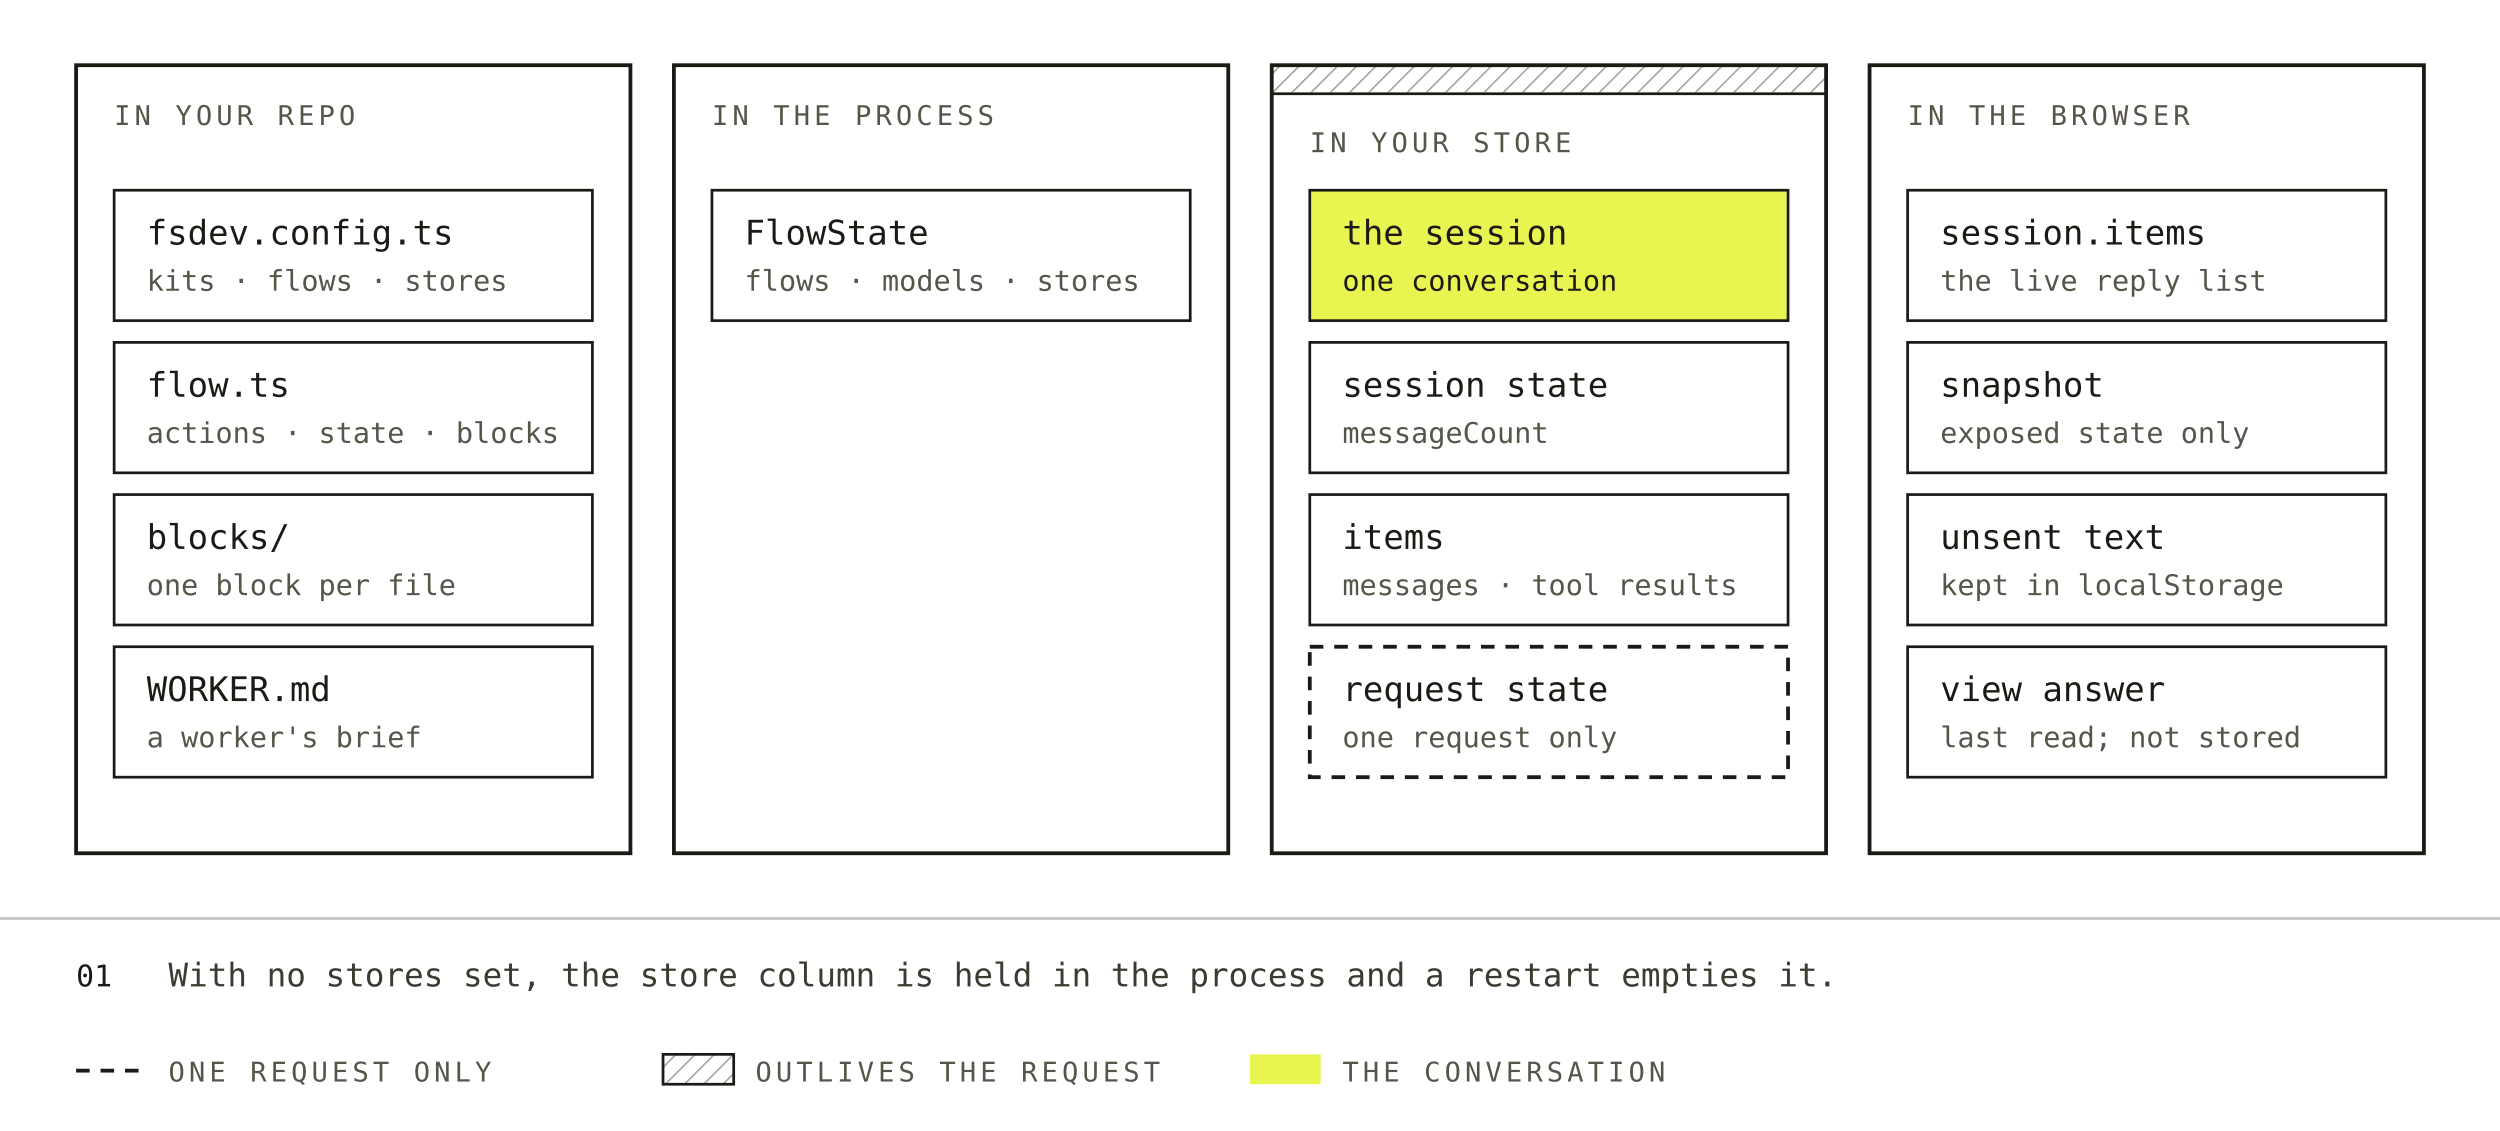
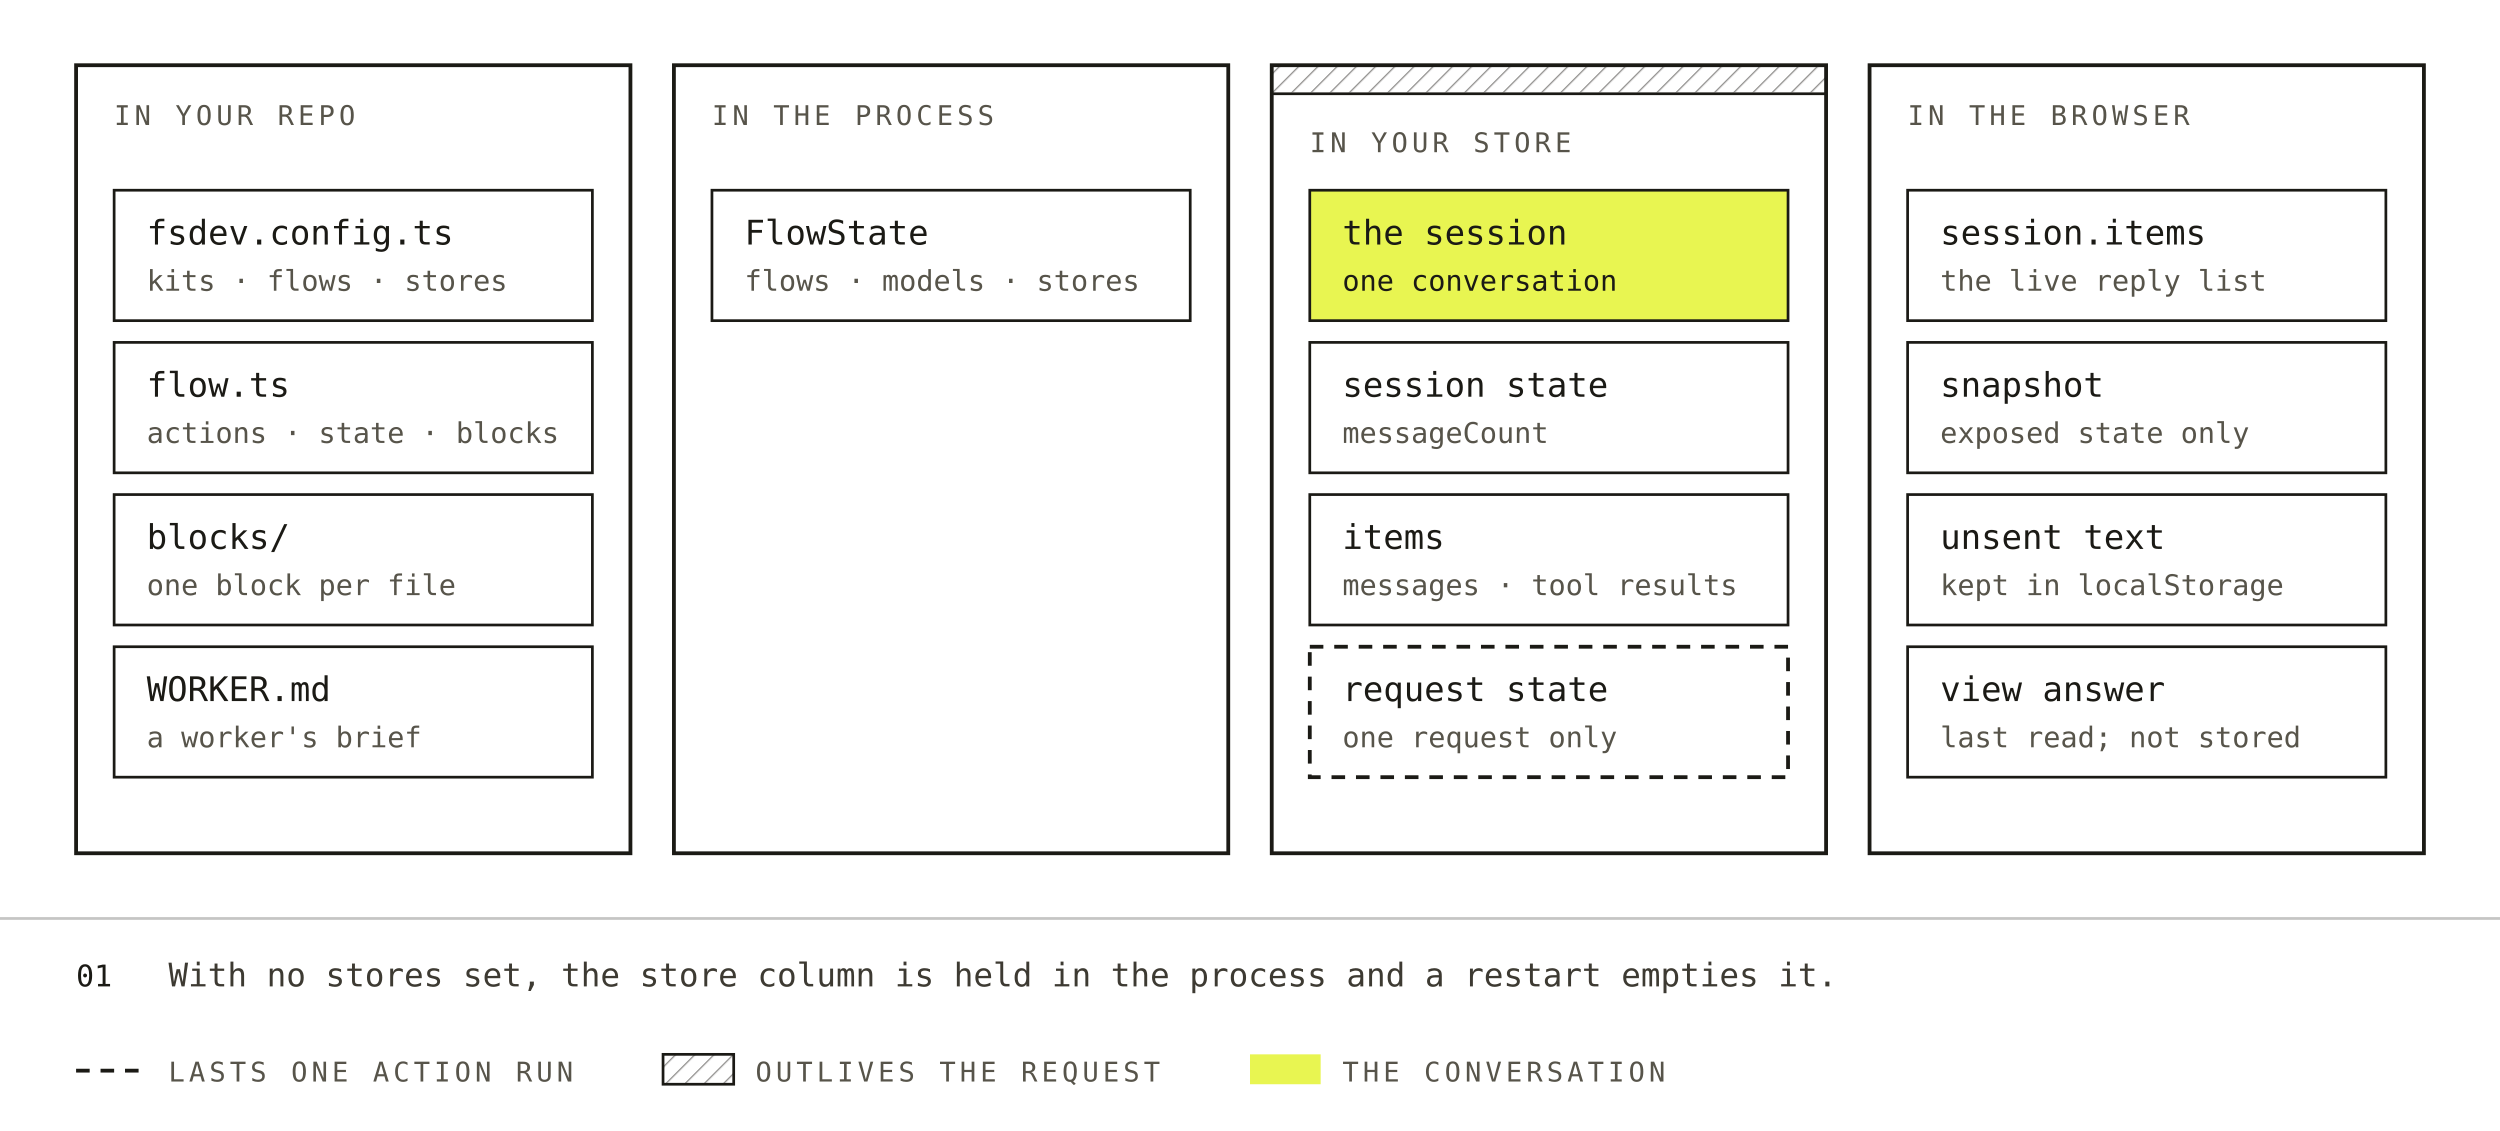
<svg xmlns="http://www.w3.org/2000/svg" viewBox="0 0 920 416">
  <defs>
    <pattern id="hatch" width="5" height="5" patternUnits="userSpaceOnUse" patternTransform="rotate(45)">
      <line class="hatch-line" stroke="rgba(27, 26, 21, 0.45)" stroke-width="1" x1="0" y1="0" x2="0" y2="5" />
    </pattern>
    <marker id="ah" viewBox="0 0 10 10" refX="9" refY="5" markerWidth="7" markerHeight="7" orient="auto-start-reverse">
      <path class="ink" fill="#1b1a15" d="M0,0 L10,5 L0,10 z" />
    </marker>
  </defs>
  <rect class="solid" fill="none" stroke="#1b1a15" stroke-width="1.4" x="28" y="24" width="204" height="290" />
  <text class="lb" fill="#57544a" font-family="'IBM Plex Mono', ui-monospace, monospace" font-size="10px" font-weight="500" letter-spacing="1.5px" x="42" y="46">IN YOUR REPO</text>
  <rect class="solid" fill="none" stroke="#1b1a15" stroke-width="1.4" x="248" y="24" width="204" height="290" />
  <text class="lb" fill="#57544a" font-family="'IBM Plex Mono', ui-monospace, monospace" font-size="10px" font-weight="500" letter-spacing="1.5px" x="262" y="46">IN THE PROCESS</text>
  <rect fill="url(#hatch)" x="468" y="24" width="204" height="10" />
  <line class="thin" fill="none" stroke="#1b1a15" stroke-width="1" x1="468" y1="34.5" x2="672" y2="34.5" />
  <rect class="solid" fill="none" stroke="#1b1a15" stroke-width="1.4" x="468" y="24" width="204" height="290" />
  <text class="lb" fill="#57544a" font-family="'IBM Plex Mono', ui-monospace, monospace" font-size="10px" font-weight="500" letter-spacing="1.5px" x="482" y="56">IN YOUR STORE</text>
  <rect class="solid" fill="none" stroke="#1b1a15" stroke-width="1.4" x="688" y="24" width="204" height="290" />
  <text class="lb" fill="#57544a" font-family="'IBM Plex Mono', ui-monospace, monospace" font-size="10px" font-weight="500" letter-spacing="1.5px" x="702" y="46">IN THE BROWSER</text>
  <rect class="thin" fill="none" stroke="#1b1a15" stroke-width="1" x="42" y="70" width="176" height="48" />
  <text class="c" fill="#1b1a15" font-family="'IBM Plex Mono', ui-monospace, monospace" font-size="12.5px" font-weight="500" x="54" y="90">fsdev.config.ts</text>
  <text class="sub" fill="#57544a" font-family="'IBM Plex Mono', ui-monospace, monospace" font-size="10.5px" font-weight="500" x="54" y="107">kits · flows · stores</text>
  <rect class="thin" fill="none" stroke="#1b1a15" stroke-width="1" x="42" y="126" width="176" height="48" />
  <text class="c" fill="#1b1a15" font-family="'IBM Plex Mono', ui-monospace, monospace" font-size="12.5px" font-weight="500" x="54" y="146">flow.ts</text>
  <text class="sub" fill="#57544a" font-family="'IBM Plex Mono', ui-monospace, monospace" font-size="10.5px" font-weight="500" x="54" y="163">actions · state · blocks</text>
  <rect class="thin" fill="none" stroke="#1b1a15" stroke-width="1" x="42" y="182" width="176" height="48" />
  <text class="c" fill="#1b1a15" font-family="'IBM Plex Mono', ui-monospace, monospace" font-size="12.5px" font-weight="500" x="54" y="202">blocks/</text>
  <text class="sub" fill="#57544a" font-family="'IBM Plex Mono', ui-monospace, monospace" font-size="10.5px" font-weight="500" x="54" y="219">one block per file</text>
  <rect class="thin" fill="none" stroke="#1b1a15" stroke-width="1" x="42" y="238" width="176" height="48" />
  <text class="c" fill="#1b1a15" font-family="'IBM Plex Mono', ui-monospace, monospace" font-size="12.5px" font-weight="500" x="54" y="258">WORKER.md</text>
  <text class="sub" fill="#57544a" font-family="'IBM Plex Mono', ui-monospace, monospace" font-size="10.5px" font-weight="500" x="54" y="275">a worker's brief</text>
  <rect class="thin" fill="none" stroke="#1b1a15" stroke-width="1" x="262" y="70" width="176" height="48" />
  <text class="c" fill="#1b1a15" font-family="'IBM Plex Mono', ui-monospace, monospace" font-size="12.5px" font-weight="500" x="274" y="90">FlowState</text>
  <text class="sub" fill="#57544a" font-family="'IBM Plex Mono', ui-monospace, monospace" font-size="10.5px" font-weight="500" x="274" y="107">flows · models · stores</text>
  <rect class="hl" fill="#e8f551" x="482" y="70" width="176" height="48" />
  <rect class="thin" fill="none" stroke="#1b1a15" stroke-width="1" x="482" y="70" width="176" height="48" />
  <text class="c on-hl" fill="#1b1a15" font-family="'IBM Plex Mono', ui-monospace, monospace" font-size="12.5px" font-weight="500" x="494" y="90">the session</text>
  <text class="sub on-hl" fill="#1b1a15" font-family="'IBM Plex Mono', ui-monospace, monospace" font-size="10.5px" font-weight="500" x="494" y="107">one conversation</text>
  <rect class="thin" fill="none" stroke="#1b1a15" stroke-width="1" x="482" y="126" width="176" height="48" />
  <text class="c" fill="#1b1a15" font-family="'IBM Plex Mono', ui-monospace, monospace" font-size="12.5px" font-weight="500" x="494" y="146">session state</text>
  <text class="sub" fill="#57544a" font-family="'IBM Plex Mono', ui-monospace, monospace" font-size="10.5px" font-weight="500" x="494" y="163">messageCount</text>
  <rect class="thin" fill="none" stroke="#1b1a15" stroke-width="1" x="482" y="182" width="176" height="48" />
  <text class="c" fill="#1b1a15" font-family="'IBM Plex Mono', ui-monospace, monospace" font-size="12.5px" font-weight="500" x="494" y="202">items</text>
  <text class="sub" fill="#57544a" font-family="'IBM Plex Mono', ui-monospace, monospace" font-size="10.5px" font-weight="500" x="494" y="219">messages · tool results</text>
  <rect class="thin" fill="none" stroke="#1b1a15" stroke-width="1" x="702" y="70" width="176" height="48" />
  <text class="c" fill="#1b1a15" font-family="'IBM Plex Mono', ui-monospace, monospace" font-size="12.5px" font-weight="500" x="714" y="90">session.items</text>
  <text class="sub" fill="#57544a" font-family="'IBM Plex Mono', ui-monospace, monospace" font-size="10.5px" font-weight="500" x="714" y="107">the live reply list</text>
  <rect class="thin" fill="none" stroke="#1b1a15" stroke-width="1" x="702" y="126" width="176" height="48" />
  <text class="c" fill="#1b1a15" font-family="'IBM Plex Mono', ui-monospace, monospace" font-size="12.5px" font-weight="500" x="714" y="146">snapshot</text>
  <text class="sub" fill="#57544a" font-family="'IBM Plex Mono', ui-monospace, monospace" font-size="10.5px" font-weight="500" x="714" y="163">exposed state only</text>
  <rect class="thin" fill="none" stroke="#1b1a15" stroke-width="1" x="702" y="182" width="176" height="48" />
  <text class="c" fill="#1b1a15" font-family="'IBM Plex Mono', ui-monospace, monospace" font-size="12.5px" font-weight="500" x="714" y="202">unsent text</text>
  <text class="sub" fill="#57544a" font-family="'IBM Plex Mono', ui-monospace, monospace" font-size="10.5px" font-weight="500" x="714" y="219">kept in localStorage</text>
  <rect class="thin" fill="none" stroke="#1b1a15" stroke-width="1" x="702" y="238" width="176" height="48" />
  <text class="c" fill="#1b1a15" font-family="'IBM Plex Mono', ui-monospace, monospace" font-size="12.5px" font-weight="500" x="714" y="258">view answer</text>
  <text class="sub" fill="#57544a" font-family="'IBM Plex Mono', ui-monospace, monospace" font-size="10.5px" font-weight="500" x="714" y="275">last read; not stored</text>
  <rect class="dash" fill="none" stroke="#1b1a15" stroke-width="1.4" stroke-dasharray="5 4" x="482" y="238" width="176" height="48" />
  <text class="c" fill="#1b1a15" font-family="'IBM Plex Mono', ui-monospace, monospace" font-size="12.5px" font-weight="500" x="494" y="258">request state</text>
  <text class="sub" fill="#57544a" font-family="'IBM Plex Mono', ui-monospace, monospace" font-size="10.5px" font-weight="500" x="494" y="275">one request only</text>
  <line class="hi" fill="none" stroke="rgba(27, 26, 21, 0.25)" stroke-width="1" x1="0" y1="338" x2="920" y2="338" />
  <text class="n" fill="#1b1a15" font-family="'IBM Plex Mono', ui-monospace, monospace" font-size="11px" font-weight="500" x="28" y="363">01</text>
  <text class="t" fill="#3d3a32" font-family="'IBM Plex Mono', ui-monospace, monospace" font-size="12px" font-weight="500" x="62" y="363">With no stores set, the store column is held in the process and a restart empties it.</text>
  <g id="key">
    <line class="dash" fill="none" stroke="#1b1a15" stroke-width="1.4" stroke-dasharray="5 4" x1="28" y1="394" x2="54" y2="394" />
-     <text class="lb" fill="#57544a" font-family="'IBM Plex Mono', ui-monospace, monospace" font-size="10px" font-weight="500" letter-spacing="1.5px" x="62" y="398">ONE REQUEST ONLY</text>
+     <text class="lb" fill="#57544a" font-family="'IBM Plex Mono', ui-monospace, monospace" font-size="10px" font-weight="500" letter-spacing="1.5px" x="62" y="398">LASTS ONE ACTION RUN</text>
    <rect fill="url(#hatch)" x="244" y="388" width="26" height="11" />
    <rect class="thin" fill="none" stroke="#1b1a15" stroke-width="1" x="244" y="388" width="26" height="11" />
    <text class="lb" fill="#57544a" font-family="'IBM Plex Mono', ui-monospace, monospace" font-size="10px" font-weight="500" letter-spacing="1.5px" x="278" y="398">OUTLIVES THE REQUEST</text>
    <rect class="hl" fill="#e8f551" x="460" y="388" width="26" height="11" />
    <text class="lb" fill="#57544a" font-family="'IBM Plex Mono', ui-monospace, monospace" font-size="10px" font-weight="500" letter-spacing="1.5px" x="494" y="398">THE CONVERSATION</text>
  </g>
</svg>
